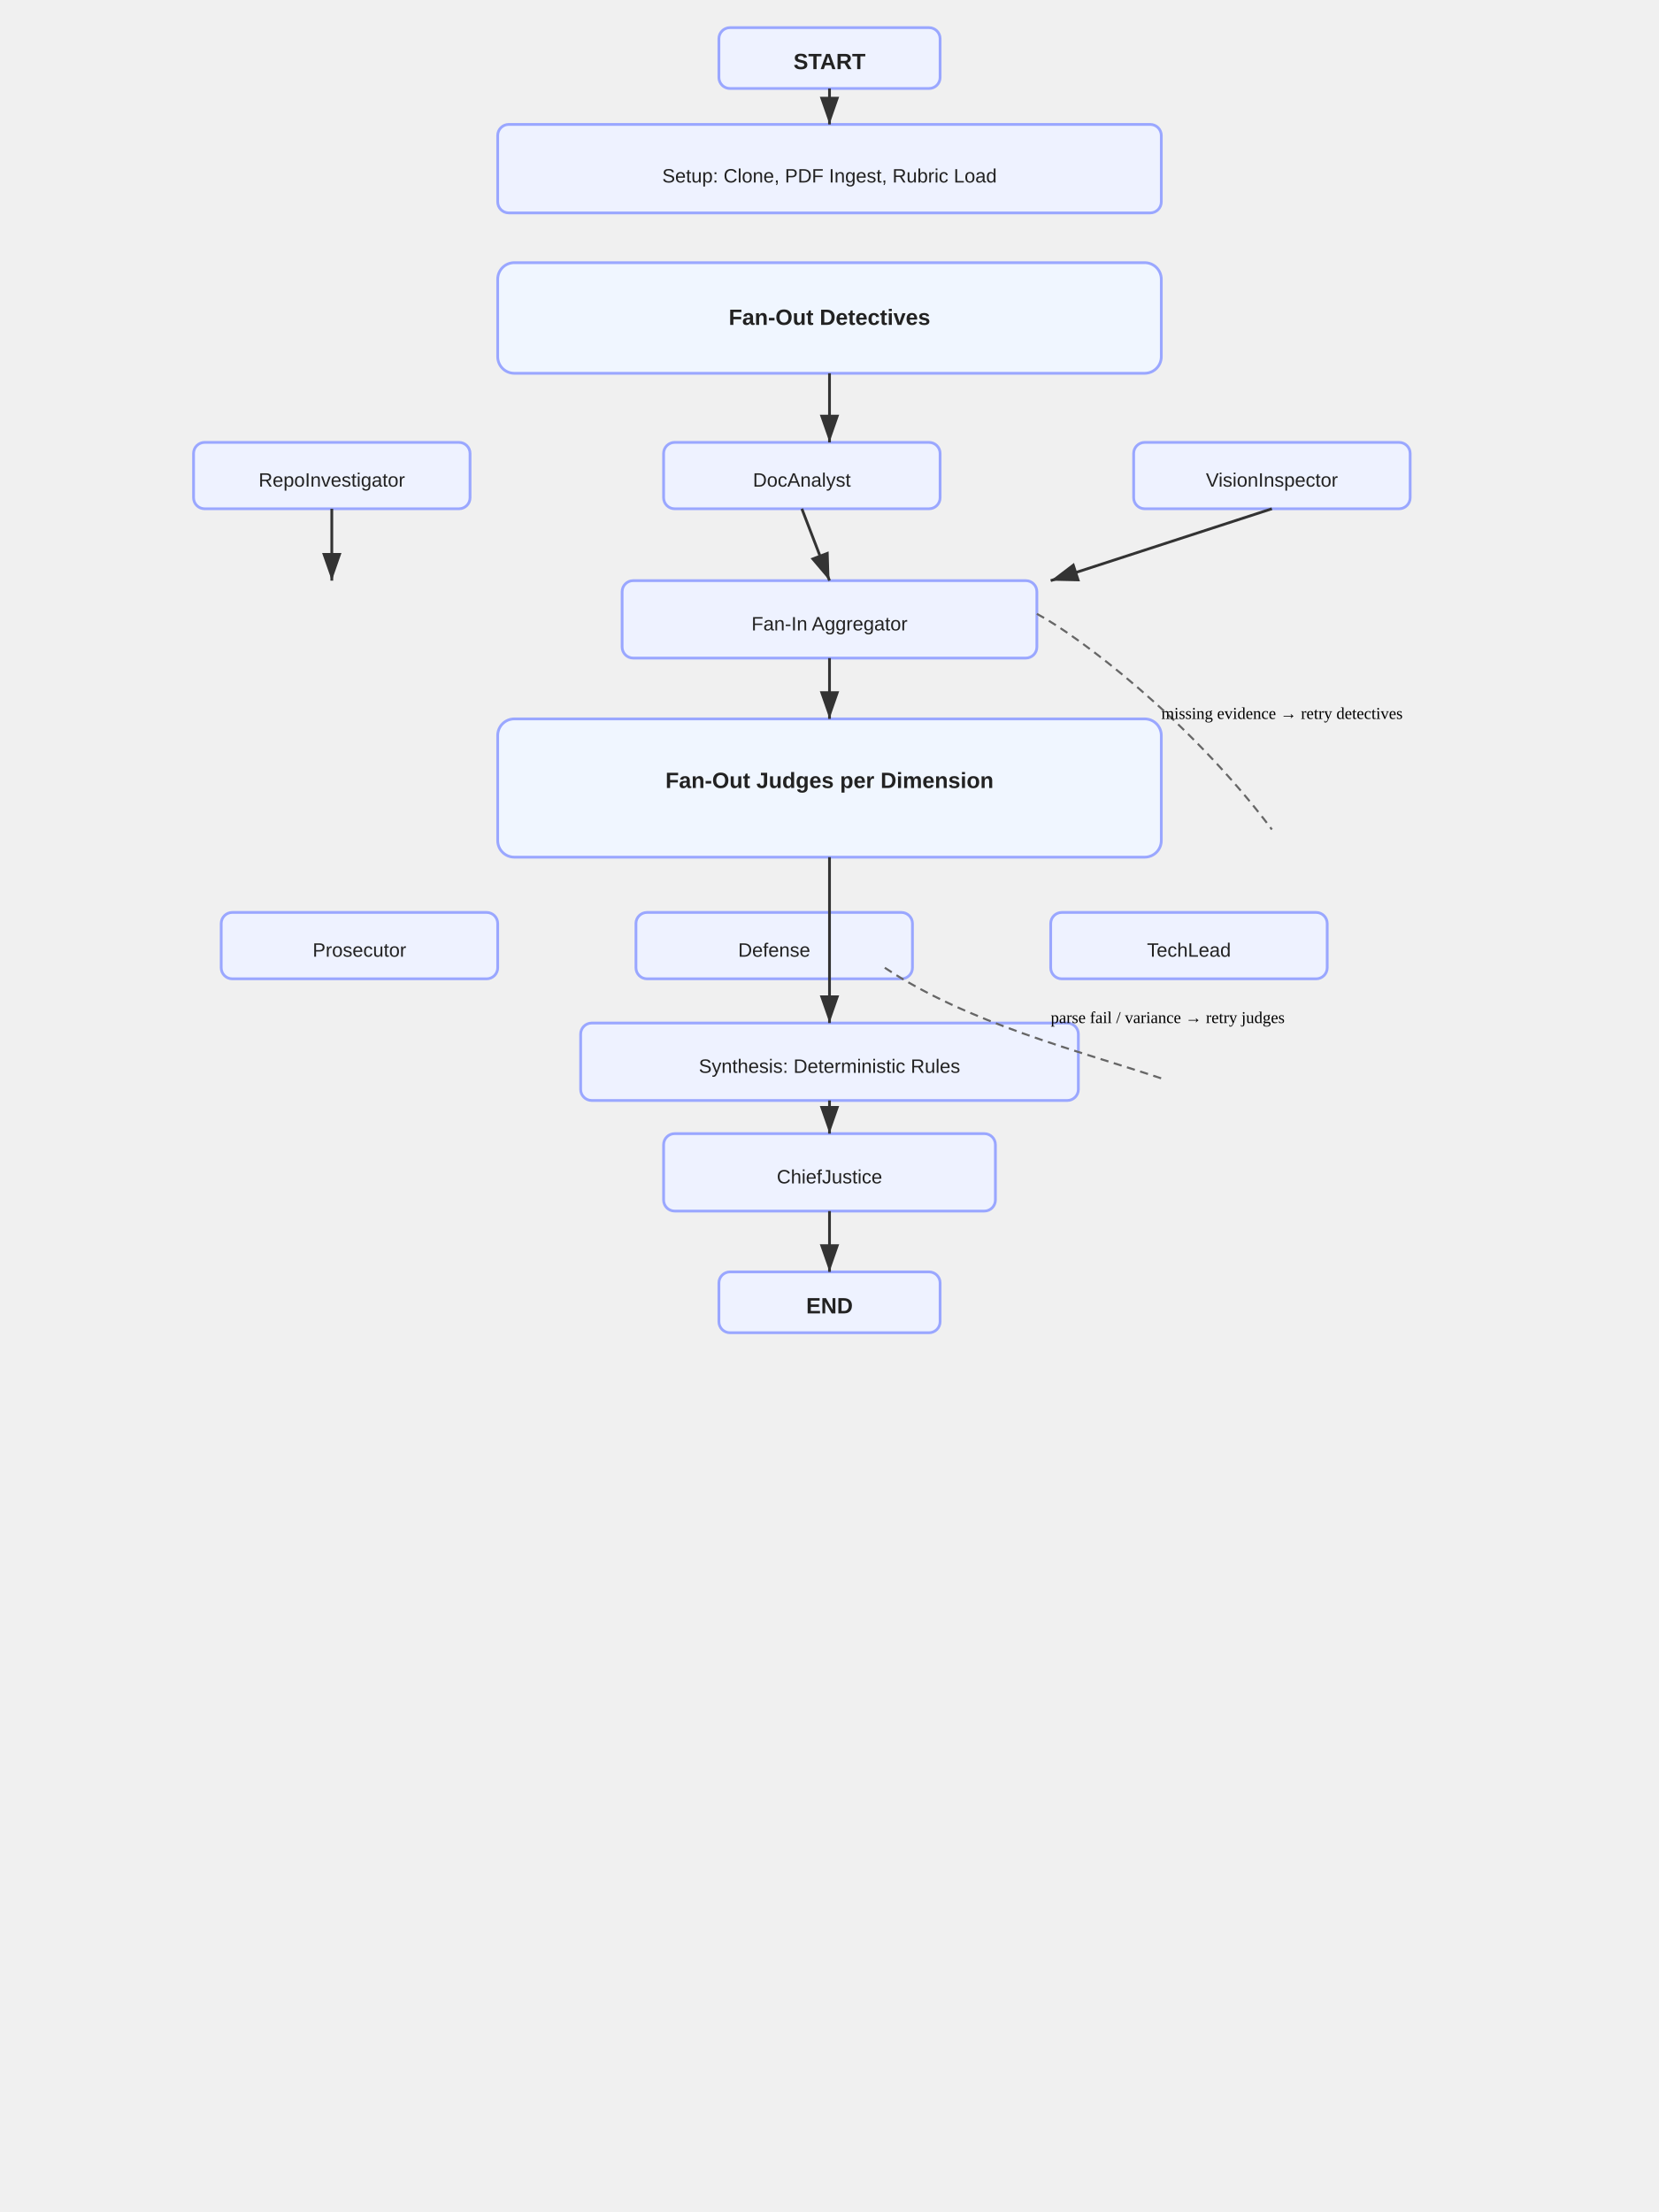
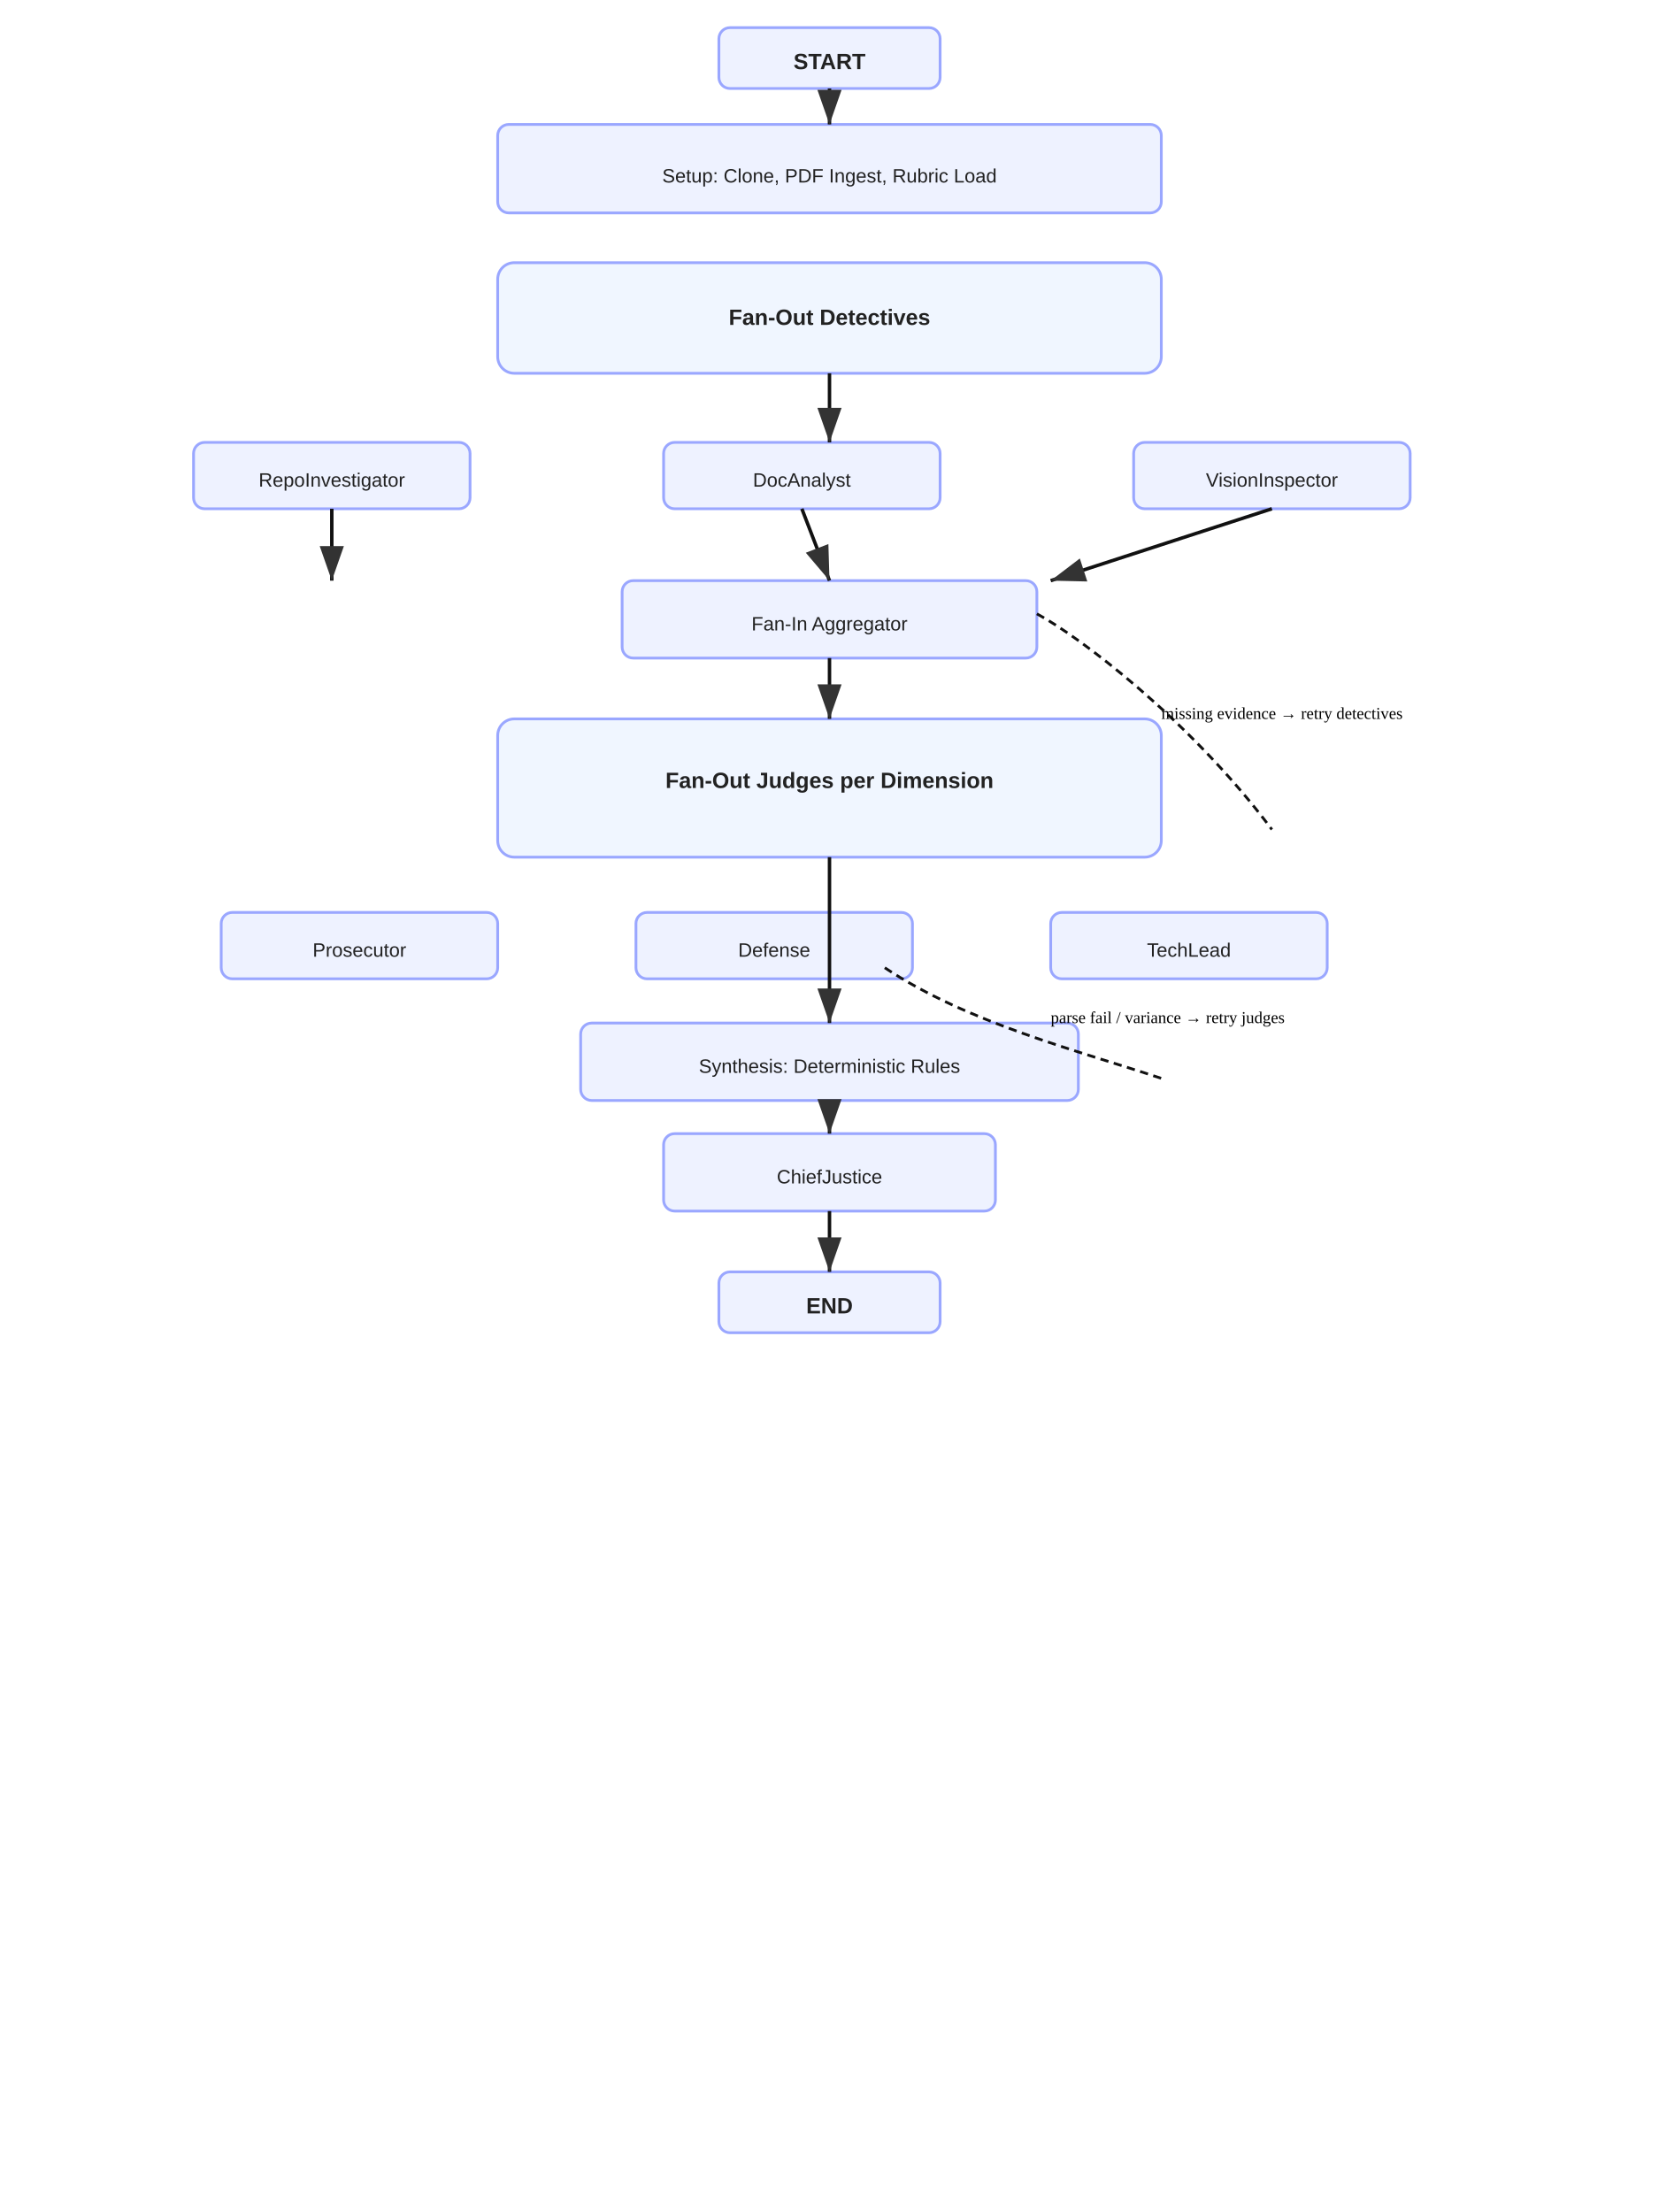
<svg xmlns="http://www.w3.org/2000/svg" width="1200" height="1600" viewBox="0 0 1200 1600">
  <style>
    .box { fill:#eef2ff; stroke:#9aa7ff; stroke-width:2; rx:8; }
    .diamond { fill:#f0f6ff; stroke:#9aa7ff; stroke-width:2; }
    .text { font-family: Arial, Helvetica, sans-serif; font-size:14px; fill:#222; }
    .title { font-size:16px; font-weight:700 }
    .small { font-size:12px }
-     .dash { stroke:#666; stroke-width:1.5; stroke-dasharray:6 4; fill:none }
-     .arrow { stroke:#333; stroke-width:2; marker-end:url(#arrowhead); fill:none }
+      .dash { stroke:#111111; stroke-width:2; stroke-dasharray:6 4; fill:none }
+      .arrow { stroke:#111111; stroke-width:2.5; marker-end:url(#arrowhead); fill:none }
  </style>
  <defs>
    <marker id="arrowhead" markerWidth="10" markerHeight="7" refX="10" refY="3.5" orient="auto">
      <polygon points="0 0, 10 3.5, 0 7" fill="#333" />
    </marker>
+     <marker id="arrowhead" markerWidth="10" markerHeight="7" refX="10" refY="3.5" orient="auto">
+       <polygon points="0 0, 10 3.5, 0 7" fill="#111111" />
+     </marker>
  </defs>
+   <rect x="0" y="0" width="1200" height="1600" class="bg" />
+   <rect x="0" y="0" width="1200" height="1600" fill="#ffffff" />
  <rect x="520" y="20" width="160" height="44" class="box" />
  <text x="600" y="50" text-anchor="middle" class="text title">START</text>
  <rect x="360" y="90" width="480" height="64" class="box" />
  <text x="600" y="132" text-anchor="middle" class="text">Setup: Clone, PDF Ingest, Rubric Load</text>
  <line x1="600" y1="64" x2="600" y2="90" class="arrow" />
  <rect x="360" y="190" width="480" height="80" class="diamond" rx="12" />
  <text x="600" y="235" text-anchor="middle" class="text title">Fan-Out Detectives</text>
  <rect x="140" y="320" width="200" height="48" class="box" />
  <text x="240" y="352" class="text" text-anchor="middle">RepoInvestigator</text>
  <rect x="480" y="320" width="200" height="48" class="box" />
  <text x="580" y="352" class="text" text-anchor="middle">DocAnalyst</text>
  <rect x="820" y="320" width="200" height="48" class="box" />
  <text x="920" y="352" class="text" text-anchor="middle">VisionInspector</text>
  <rect x="450" y="420" width="300" height="56" class="box" />
  <text x="600" y="456" class="text" text-anchor="middle">Fan-In Aggregator</text>
  <path d="M240 368 L240 420" class="arrow" />
  <path d="M580 368 L600 420" class="arrow" />
  <path d="M920 368 L760 420" class="arrow" />
  <rect x="360" y="520" width="480" height="100" class="diamond" rx="12" />
  <text x="600" y="570" text-anchor="middle" class="text title">Fan-Out Judges per Dimension</text>
  <rect x="160" y="660" width="200" height="48" class="box" />
  <text x="260" y="692" class="text" text-anchor="middle">Prosecutor</text>
  <rect x="460" y="660" width="200" height="48" class="box" />
  <text x="560" y="692" class="text" text-anchor="middle">Defense</text>
  <rect x="760" y="660" width="200" height="48" class="box" />
  <text x="860" y="692" class="text" text-anchor="middle">TechLead</text>
  <rect x="420" y="740" width="360" height="56" class="box" />
  <text x="600" y="776" class="text" text-anchor="middle">Synthesis: Deterministic Rules</text>
  <rect x="480" y="820" width="240" height="56" class="box" />
  <text x="600" y="856" class="text" text-anchor="middle">ChiefJustice</text>
  <rect x="520" y="920" width="160" height="44" class="box" />
  <text x="600" y="950" text-anchor="middle" class="text title">END</text>
  <path d="M600 270 L600 320" class="arrow" />
  <path d="M600 476 L600 520" class="arrow" />
  <path d="M600 620 L600 740" class="arrow" />
  <path d="M600 796 L600 820" class="arrow" />
  <path d="M600 876 L600 920" class="arrow" />
  <path d="M750 444 C780 460, 860 520, 920 600" class="dash" />
  <text x="840" y="520" class="small">missing evidence → retry detectives</text>
  <path d="M640 700 C700 740, 780 760, 840 780" class="dash" />
  <text x="760" y="740" class="small">parse fail / variance → retry judges</text>
</svg>
